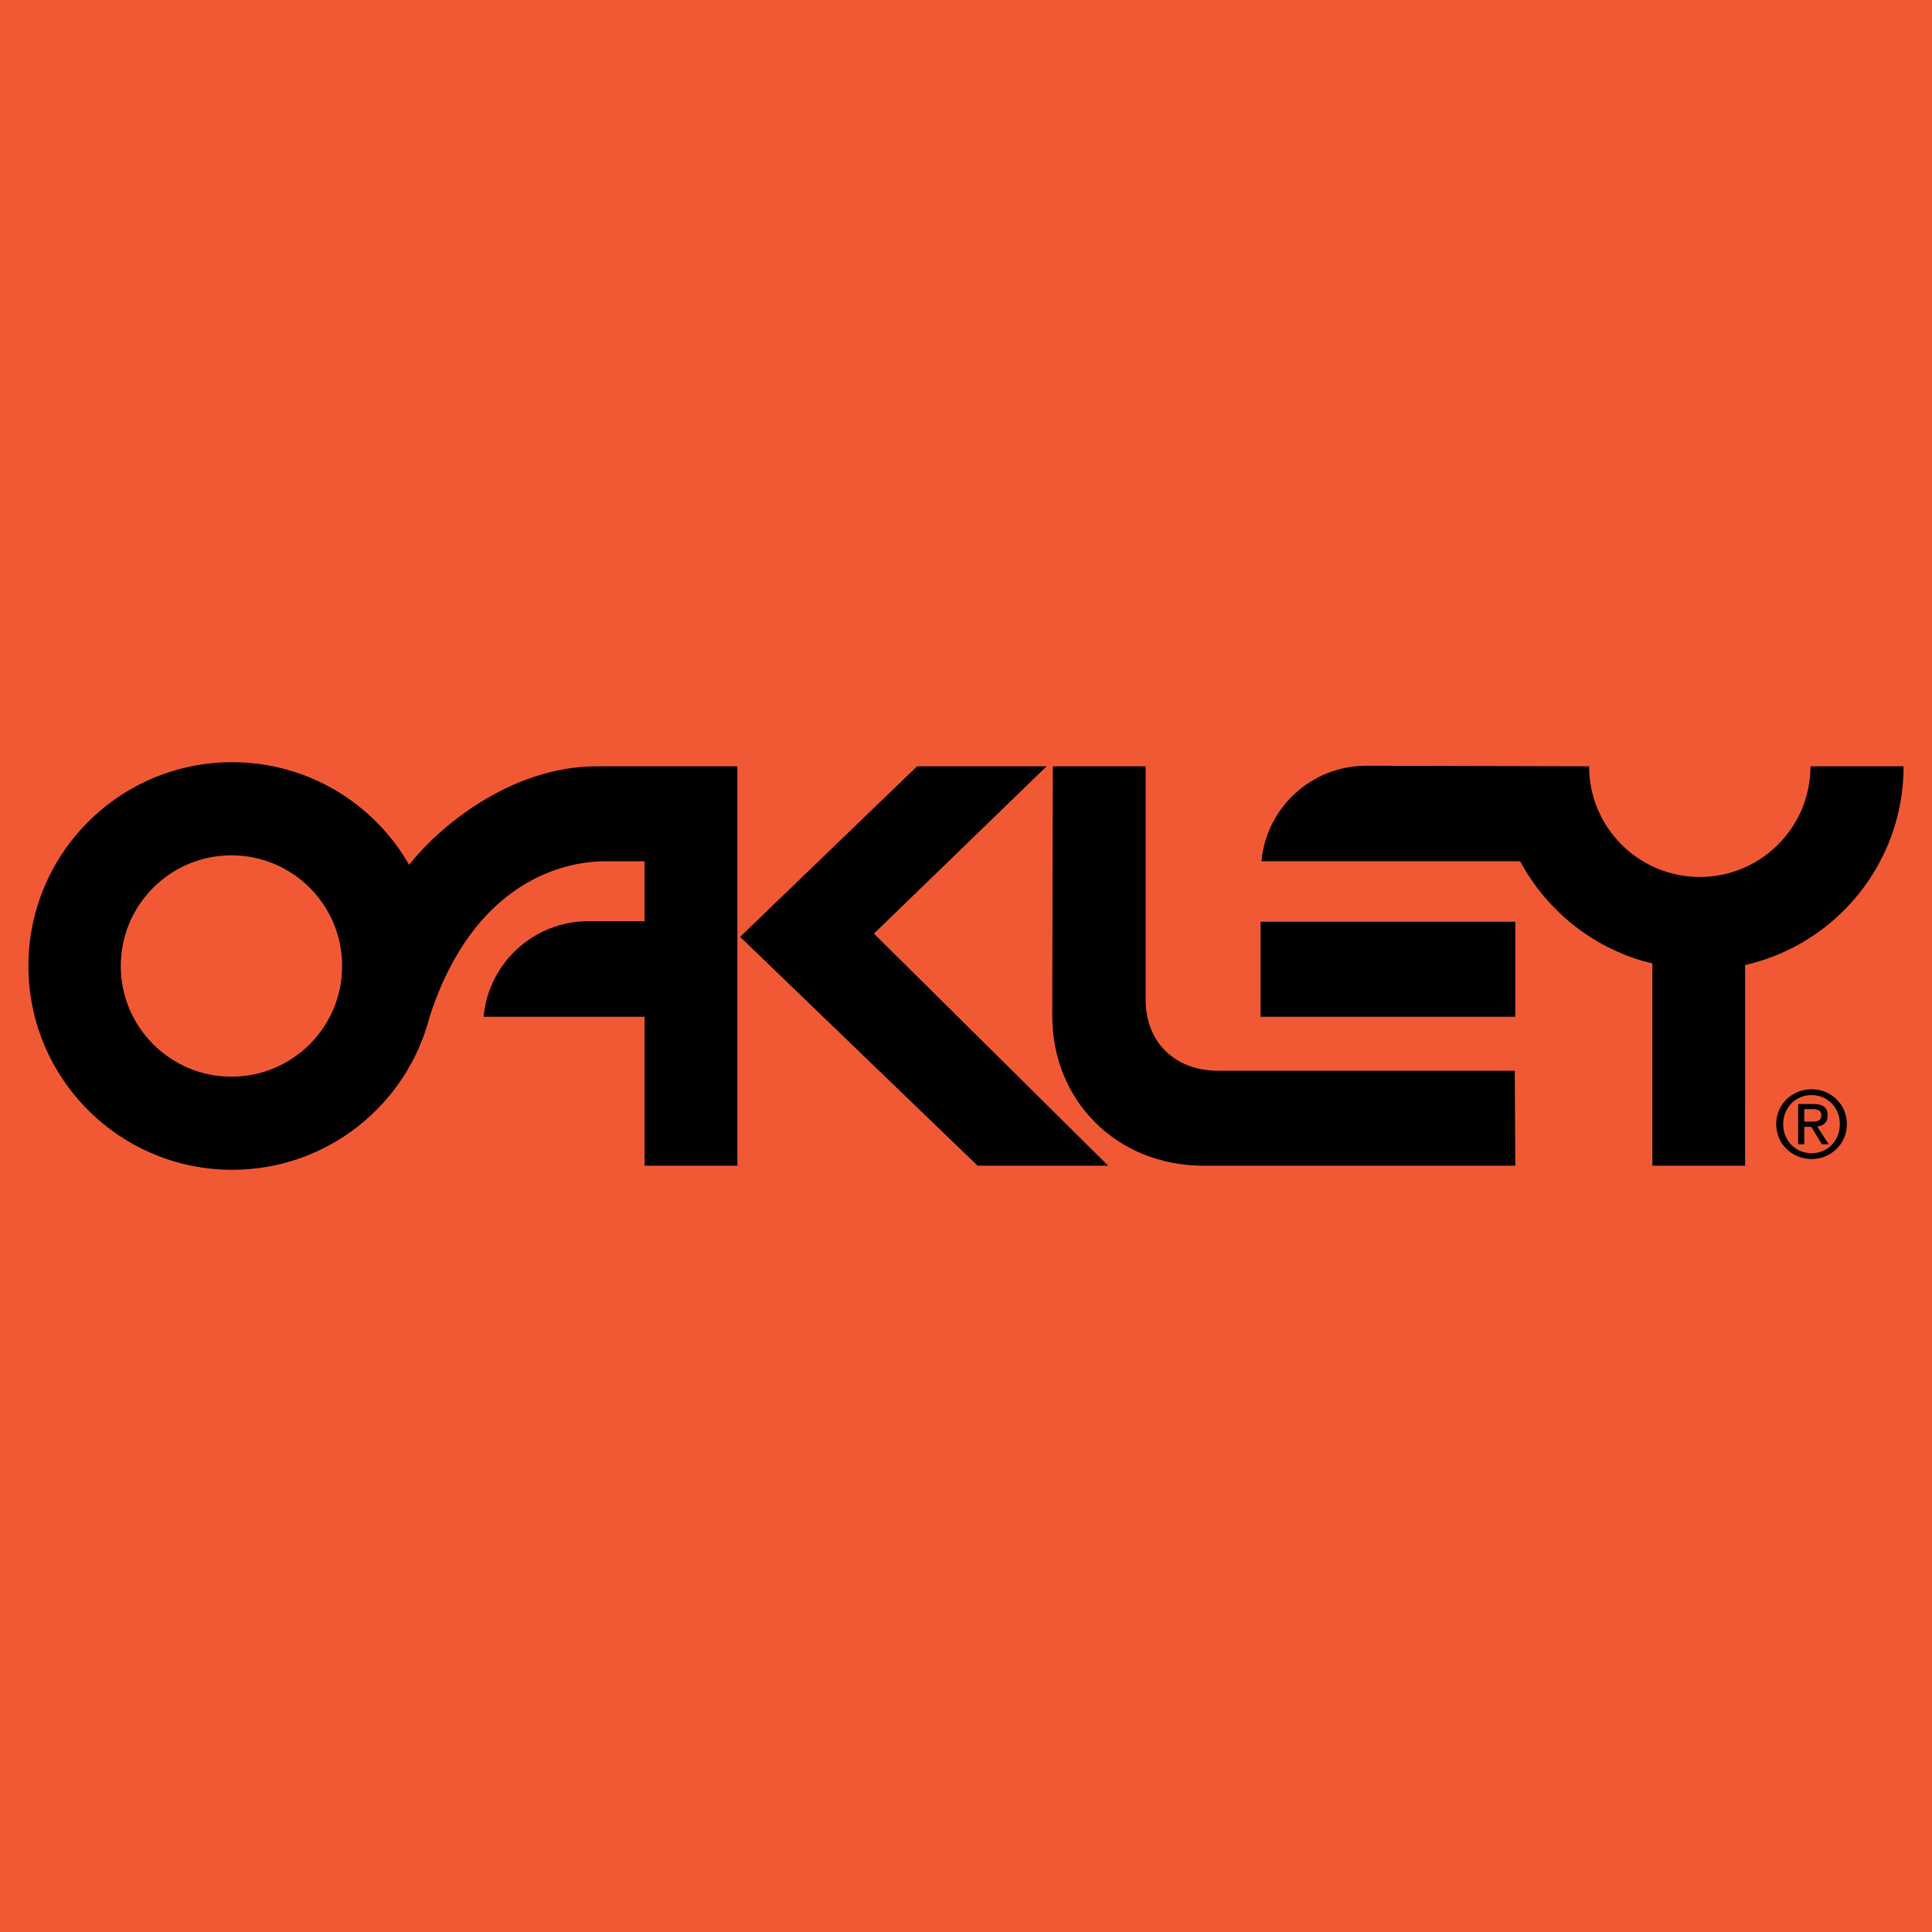
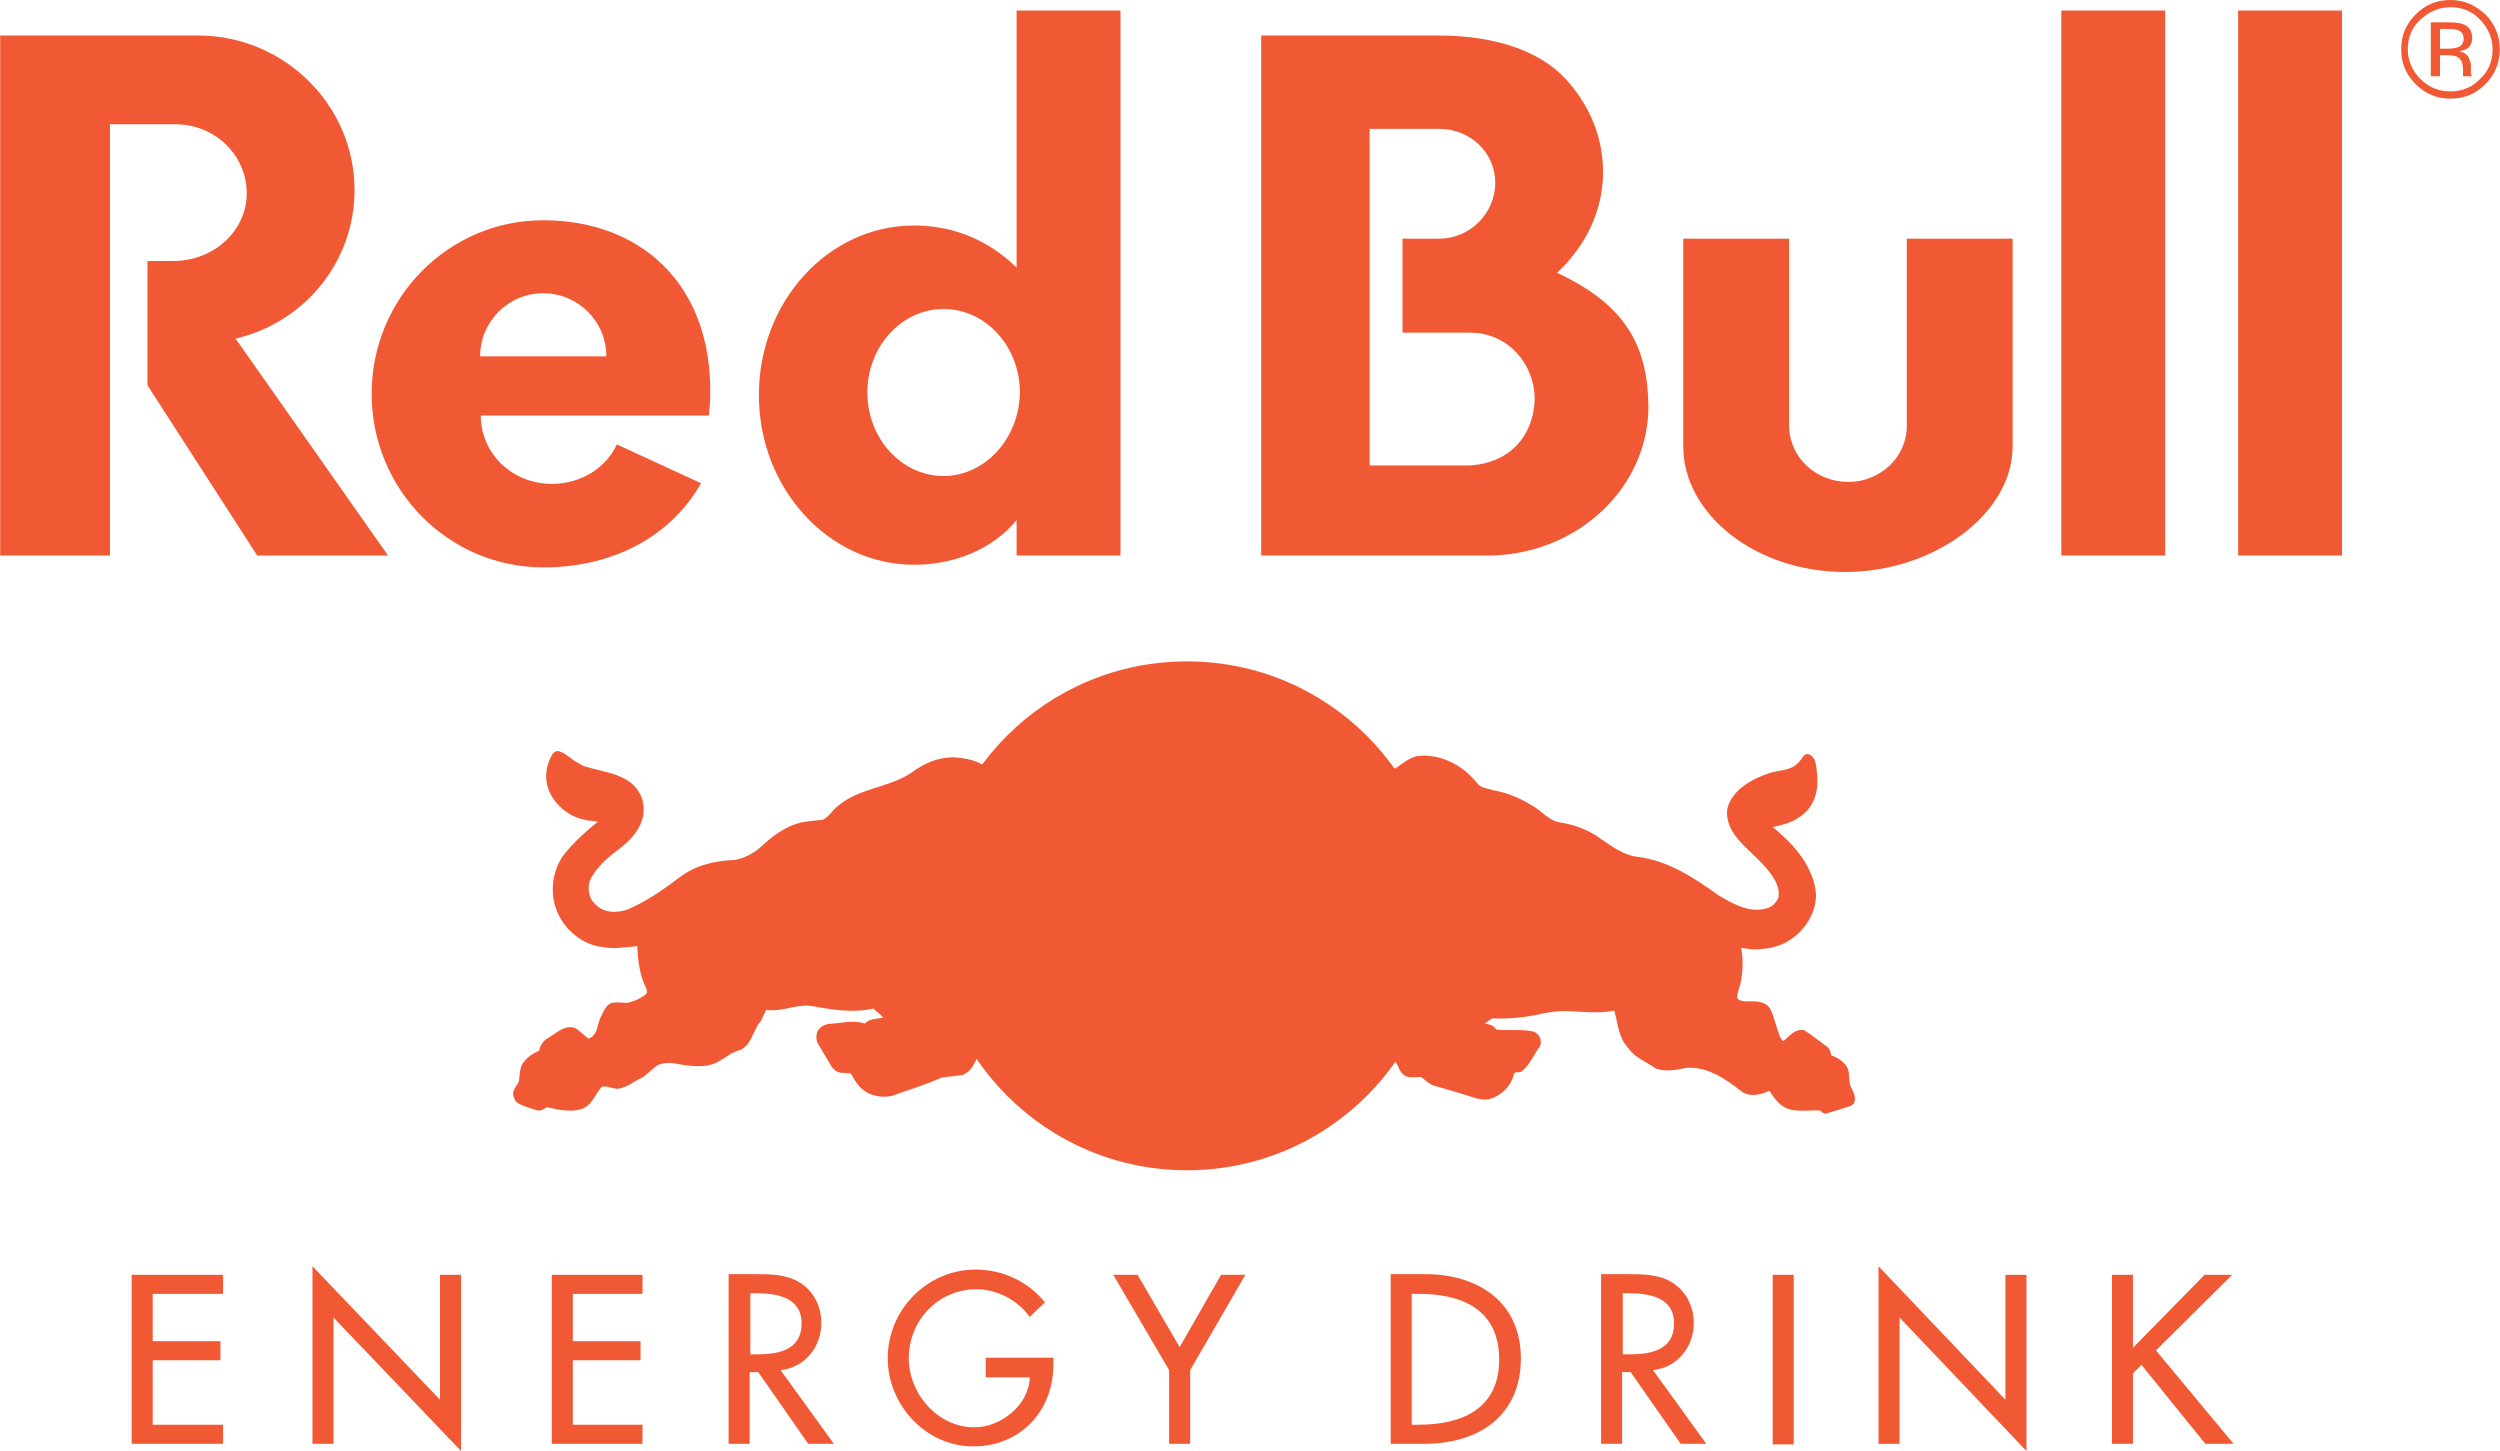
- <svg xmlns="http://www.w3.org/2000/svg" width="2500" height="2500" viewBox="0 0 192.756 192.756">
-   <g clip-rule="evenodd">
-     <path fill="#F15935" d="M0 0h192.756v192.756H0V0z" />
-     <path d="M151.182 91.964h-25.416v9.477h25.416v-9.477z" />
-     <path d="M189.922 76.454h-9.291c0 6.099-4.943 11.042-11.043 11.042-6.098 0-11.043-4.943-11.043-11.042l-22.234-.054c-5.473 0-9.967 4.186-10.457 9.53l25.812-.001c2.709 5.042 7.482 8.837 13.191 10.197v20.176h9.254l.002-20.021c9.053-2.057 15.809-10.153 15.809-19.827zM104.426 76.454H91.502L73.84 93.47l23.693 22.832h13.031l-23.37-23.155 17.232-16.693z" />
-     <path d="M121.514 106.826c-4.281 0-7.215-2.826-7.215-7.108V76.454h-9.262l-.055 24.878c0 8.565 6.514 14.97 15.078 14.97h31.123l-.055-9.476h-29.614zM180.746 108.675c-1.916 0-3.537 1.474-3.537 3.472 0 2.018 1.621 3.49 3.537 3.49 1.896 0 3.518-1.473 3.518-3.49 0-1.999-1.621-3.472-3.518-3.472zm0 6.382c-1.594 0-2.838-1.233-2.838-2.91 0-1.647 1.244-2.891 2.838-2.891 1.574 0 2.816 1.243 2.816 2.891 0 1.676-1.242 2.91-2.816 2.91z" />
-     <path d="M181.309 112.396c.588-.073 1.041-.387 1.041-1.104 0-.792-.471-1.143-1.42-1.143h-1.527v4.016h.607v-1.741h.699l1.061 1.741h.68l-1.141-1.769zm-1.299-.493v-1.243h.828c.424 0 .875.092.875.589 0 .617-.461.654-.977.654h-.726zM59.569 76.454c-8.938 0-16.163 6.49-18.748 9.829-3.505-6.117-10.098-10.238-17.653-10.238-11.229 0-20.333 9.104-20.333 20.333s9.104 20.333 20.333 20.333c9.474 0 17.434-6.479 19.692-15.248 4.416-13.677 13.586-15.531 17.463-15.531h3.985v5.977h-5.601c-5.472 0-9.966 4.186-10.456 9.531h16.057v14.862h9.262V76.454H59.569zM23.092 107.42c-6.098 0-11.042-4.943-11.042-11.042 0-6.098 4.944-11.042 11.042-11.042 6.099 0 11.042 4.944 11.042 11.042 0 6.099-4.944 11.042-11.042 11.042z" />
+ <svg xmlns="http://www.w3.org/2000/svg" height="1451" viewBox="0 -.1 380.2 220.7" width="2500">
+   <path d="m272.1 36.2h-16.1v31.6c0 10.3 11 19.1 24.6 19.1s25.5-8.9 25.5-19.1v-31.6h-16.1v28.5c0 4.7-4 8.5-8.9 8.5-5 0-9-3.8-9-8.6zm-255.4-17.4v65.6h-16.7v-79.1h30.1c13.1 0 23.8 10.6 23.8 23.5 0 11-7.7 20.2-18.1 22.6l23.2 33h-19.9l-16.7-25.9v-18.9h3.9c6.2 0 11.2-4.6 11.2-10.3s-4.7-10.5-10.9-10.5zm153.7 65.6v-82.9h-15.8v39.1c-4.2-4.1-9.5-6.4-15.6-6.4-13 0-23.6 11.5-23.6 25.8 0 14.2 10.6 25.8 23.6 25.8 6.2 0 12-2.4 15.6-6.8v5.4zm-26.9-12.1c-6.4 0-11.6-5.7-11.6-12.7s5.2-12.7 11.6-12.7 11.6 5.7 11.6 12.7c-.1 7-5.3 12.7-11.6 12.7m93.3-30.9c4.3-4 7-9.4 7-15.3 0-5.4-2.1-10.3-5.7-14.2-3.8-4.1-10.4-6.6-19.4-6.6h-26.9v79.1h34.8c13.3-.2 24.1-10.3 24.1-22.7-.1-9-3.3-15.4-13.9-20.3m-13.4 29.3h-15.1v-51.2h10.6c4.6 0 8.5 3.5 8.5 8.2s-3.9 8.5-8.5 8.5h-5.6v14.3h10.3c5.6 0 9.8 4.6 9.8 10.2-.2 5.6-3.9 9.7-10 10" fill="#F15935" />
+   <path d="m73 54.1c0-5.3 4.3-9.6 9.6-9.6s9.6 4.3 9.6 9.6zm34.8 9c.1-1.1.2-2.2.2-3.3.2-17.1-11-26.4-25.4-26.4s-26.1 11.8-26.1 26.4 11.7 26.4 26.1 26.4c11 0 19.6-5 24-12.8l-12.8-5.9c-1.6 3.5-5.4 6-9.9 6-5.9 0-10.8-4.5-10.8-10.4zm205.7-61.6h15.8v82.9h-15.8zm26.9 0h15.8v82.9h-15.8z" fill="#F15935" />
+   <path d="m141.8 139.2c0-21.4 17.3-38.7 38.7-38.7s38.7 17.3 38.7 38.7-17.3 38.7-38.7 38.7-38.7-17.4-38.7-38.7" fill="#F15935" />
+   <path clip-rule="evenodd" d="m149.4 116.2c.6.3 1.2.6 1.9 1 2.9 2 4.8 3.7 9.2 7.4 1.3 1.3 2.8 3.4 3.9 4.7 2.4 3 4.1 5.1 4.4 7.6.7 5 1.4 7.8 3.3 12.9.2.5 1 1.2 1.5 1.8 1.2 1.5 1.7 3.9 3.9 5.2 1.2.7 1.4.8 1.8 1.1.6.5-.4 2.3-3.5 1.9 1.6.8 1.4 2.6-.9 2.7-4.5.2-7.3-2.4-7.9-3.1-.3-.3-1.2.9-2.8 1.5-1.6.8-3.8 0-5.5.3-1.6.3-3.7 1.3-5.4 1.4-3 .1-3.4-2-3.4-3.8v-.8c-.3 1.1-1.4 3-1.4 3-.4.9-1 2-2.1 2.4l-3.2.4c-2.5 1.1-5 1.9-7.6 2.8-1.5.3-3.2 0-4.3-.9-.9-.7-1.4-1.6-1.9-2.5-.5-.2-1.2 0-1.8-.2-.5-.1-.8-.5-1.1-.8l-2.2-3.7c-.2-.5-.2-1.2 0-1.7.4-.8 1.3-1.2 2.2-1.2 1.6-.1 3.4-.6 5 0 .7-.8 1.8-.7 2.8-.9-.4-.6-1-.9-1.5-1.4-2.9.7-6.1.2-8.9-.3-2.6-.6-4.8.9-7.4.5l-.8 1.7c-1.2 1.3-1.3 3.5-3.1 4.4-1.3.3-2.3 1.2-3.4 1.8-2 1.1-4.7.6-6.9.2-.9-.1-1.5 0-2.3.3-.7.5-1.5 1.3-2.3 1.9-1.3.5-2.4 1.6-3.8 1.7-.8 0-1.6-.5-2.4-.3-1 1.1-1.5 2.9-3.1 3.4s-3.6.1-5.2-.3c-.5.2-.8.6-1.4.5-1.1-.3-2.2-.6-3.2-1.2-.4-.4-.5-.9-.6-1.3 0-.7.6-1.3.9-1.9.1-.7.1-1.7.4-2.4.5-1.1 1.6-1.8 2.7-2.3.1-.8.6-1.5 1.3-1.9 1.3-.7 2.7-2.3 4.4-1.4l1.8 1.5c1.6-.7 1.2-2.3 2-3.6.4-.9.9-1.9 1.9-1.9.7-.1 1.5.1 2.2 0 1-.3 2.1-.7 2.8-1.5l-.1-.6c-1-1.9-1.3-4.2-1.4-6.5-1.8.2-3.7.5-5.6.1-2.8-.4-5.5-2.6-6.6-5.4-1.2-2.7-.7-6.5 1.2-8.8 1.5-1.8 3.2-3.4 5-4.8-.6-.2-1.3-.1-1.9-.3-2.6-.4-5.2-2.7-5.8-5.3-.4-1.7 0-3.3.8-4.7.3-.3.6-.6 1.1-.4 1.3.5 1.7 1.2 2.9 1.8l.7.4c3.3 1.1 7.7 1.1 9 5.2.8 3.2-1.2 5.6-3.5 7.4-1.8 1.3-3.6 2.9-4.5 4.8-.4 1.4-.2 2.8 1 3.8 1.2 1.2 3.3 1.2 4.8.6 2.8-1.2 5.4-3 7.9-4.9 2.4-1.8 5.3-2.5 8.4-2.6 1.4-.3 2.6-.9 3.7-1.8 1.9-1.8 3.9-3.3 6.3-3.9 1.1-.2 2.2-.3 3.3-.4.9-.4 1.5-1.5 2.2-2 3.3-2.9 7.7-2.8 11.2-5.1 2-1.5 4.2-2.5 6.8-2.4 1.2.1 2.3.3 3.3.7zm3.3 34c-2.2.1-3.6.6-5.1.8.1 1.4.9 2.6 2 4.1.6-2.3 2.5-3.2 3.1-4.9m56.3.5c1 1.5 1.6 3 2.5 4.6.9-1.7 1.7-3.3 2.5-4.3-.1-.1-2.7.2-5-.3m2.1 7.4c-.1.3-.3.4-.7.4.3 1.4-.7 4-3.2 4.1-1.7.1-4.5-1.6-6.1-1.7-1.7-.1-4.8 1.2-6.6-1.5-2.4 2.9-5.2 3.7-7.6 3.6-1.4 0-2.9-.8-.8-2.6-4.6 1.5-4.6-1.6-3.8-2.2.5-.4 1.1-.7 2.8-2.4 6.4-6.7 4-18.3 11-26 2.7-3 4.9-4.7 10.4-8.6 1.9-1.3 3.8-3.2 5.6-4.5l.1.2v-.1c1.1-.8 2.1-1.6 3.3-1.9 2.5-.3 4.8.5 6.7 1.8 1 .7 1.8 1.5 2.6 2.5.6.6 1.5.6 2.3.9 2.3.4 4.3 1.3 6.2 2.5 1.3.8 2.4 2.2 4 2.4 1.9.3 3.6.9 5.3 1.9 2 1.3 3.8 2.9 6.2 3.3 4.8.5 8.8 3.2 12.6 5.9 2.2 1.3 4.8 2.8 7.5 1.9.8-.3 1.4-1 1.6-1.7.2-1.8-.9-3.2-2-4.5-2.3-2.7-6.3-5-5.8-8.9.7-2.9 3.9-4.6 6.4-5.4 1.4-.5 3.1-.3 4.3-1.5.6-.4.9-1.8 1.9-1.3.8.5.9 1.5 1 2.4.4 2.8-.2 5.6-2.8 7.2-1.2.8-2.5 1.1-3.9 1.4 2.1 1.7 4.2 3.8 5.4 6.2.7 1.4 1.1 2.6 1.2 4.2-.1 3-1.9 5.6-4.5 7.1-1.5.8-3.2 1.1-5 1.1-.7 0-1.3-.2-1.9-.2.3 1.4.3 3.3 0 4.9-.1.8-.6 1.7-.6 2.7.4.5 1 .5 1.5.5 1.3 0 2.9-.1 3.6 1.3.6 1.3.9 2.8 1.4 4.1.2.2.3.7.6.6.9-.8 1.8-1.9 3.1-1.6 1.2.8 2.4 1.7 3.6 2.6.3.3.4.7.5 1.2 1 .4 2.3 1.1 2.6 2.3.2.8.1 1.6.3 2.3.3.8 1.1 1.8.5 2.8l-.4.3-3.8 1.2c-.3 0-.6-.2-.9-.5-2-.1-4.4.5-6-.9-.7-.6-1.2-1.3-1.7-2.1-1.2.6-2.9 1-4.1.2-2.5-1.9-5-3.8-8.4-3.7-1.5.3-3.3.7-4.8.1-1.4-1-3-1.5-4.1-3-1.6-1.7-1.6-3.7-2.2-5.8-2.2.5-4.6.2-6.8.1-1.8-.1-3.5.2-5.2.6-2.1.4-4.4.6-6.6.5l-1.1.8c.5.1 1 .1 1.4.5l.4.4c1.8.2 3.9-.1 5.6.3.4.1.8.5 1 .9.2.5.2 1.1-.1 1.5-.9 1.2-1.4 2.6-2.6 3.6-.3.4-1.2-.1-1.3.6-.4 1.8-2.1 3.3-3.8 3.7-.7.1-1.5 0-2.1-.2-2.1-.7-4.2-1.3-6.3-1.9-.7-.2-1.3-.9-1.9-1.3-.9 0-2.2.3-2.8-.5-.3-.2-.6-.9-.7-1.2-.7-.9-1.2-2.5-1.5-3.9" fill="#F15935" fill-rule="evenodd" />
+   <g fill="#F15935">
+     <path clip-rule="evenodd" d="m148.4 128.8c.6 1.5.6 3.5.2 5.1-.1.1-.2.1-.3 0-.3-1.4-.6-2.8-1.1-4.2-.3-.8-1.3-1.5-.9-2.4.2-.2.6-.2.9-.1.5.5.8 1 1.2 1.6m16 14c1.1 1.3 1.9 2.7 1.5 4.4-.2.3-.1.9-.6 1-.2.1-.4-.1-.4-.3-.1-.9-.1-1.9-.6-2.6-.6-.6-1.3-1.8-2.3-1.8-.7.2-1.2 1-1.6 1.5 0 .1-.1.1-.2 0-.4-1 .4-1.8.7-2.6.6-.6.5-2.3 1.8-1.8.9.6 1.1 1.6 1.7 2.2m-2.1 11.9c.1.6.1 1.5-.5 1.9-.6.2-1.4.3-2.1.2-.2-.1-.4-.2-.3-.4.3-.9 1.2-1.9 2.2-2.1.2 0 .6 0 .7.4m-73-36.5c2.4.6 5 .6 6.8 2.5 1 1.2 1.1 3.3.3 4.5-1.4 2.4-4.2 3.6-5.9 5.7-1.7 1.4-2.3 3.6-1.8 5.8.6 1.9 2.5 3.2 4.4 3.3 3 .1 5.2-1.4 7.6-2.8 2.4-1.7 4.6-3.9 7.3-4.6 1.8-.6 3.8-.3 5.6-1 1.9-.4 3.4-2 4.9-3.4 1.7-1.4 3.7-2.2 5.9-2.1 2 .3 3.1-1.5 4.5-2.7 2.3-2.1 5.3-2.3 8-3.5 1.9-.6 3.4-2 5.2-2.9 1.7-.7 4-.9 5.7-.2 1.1.5 2.3 1 3.3 1.8l8.1 6.8c.1.3.4.5.6.6 2.3 2.8 4.7 5.5 6.6 8.6.6 1.1.9 2.2 1.2 3.4.4 4.6 1.6 8.6 3.1 12.6.4.6 1.2 1.1 1.6 1.7 1.3 1.8 2.1 4.1 4.2 5.3l1.2.6c.1.1.1.3 0 .4l-.2.2c-2.5.4-4.4-1.1-5.7-2.9-.8-1.6-1.9-3.3-3.7-4-.1 0-.2.1-.2.1.2.6.8 1 1 1.5.7 1.1 1.3 2.3 1.6 3.5.4 1.3 1.8 2.2 2.9 2.9l1.6.8c.2.1.3.4.1.6l-.2.1c-2.7.1-5.1-.8-7-2.8-.4-.5-1-.9-1.7-.9-1.2 1.1-2.4 2.1-4 2.2-1.7-.3-3.5-.3-5 .3-1.4.5-2.8 1.1-4.3 1.1-.7 0-1.5-.3-1.8-1 0-.9-.6-1.9-.1-2.8l1-1.5c0-.2-.1-.4-.3-.4-.4-.1-1.1.6-1.3-.1.1-1.5 1.6-2.5 2.6-3.5.2-1.2.7-2.3 1.6-3.3 0-.1-.1-.3-.3-.3-1.3.2-2.6.5-4 .5-1.1.6-2.5 1-3.8.6-.3-.2-.2-.5-.1-.7 1.4-1.9 1.9-4.3 1.5-6.6-.1-.1-.1-.3-.3-.3s-.2.2-.3.3c-.3 2.2-1 3.9-2.2 5.8-.9.9-2.3.9-3.5 1.2-.3.1-.6.4-.6.7 0 .8.5 1.3.8 2l2.6 4.8c.1 1.3-.5 2.6-.8 3.8.1.2.3.1.5 0 .9-.8 1.5-1.9 1.9-3.1.1-.5-.1-1.1-.3-1.5l-2.7-5.4c.2-.3.6-.3.9-.4.6 0 1.2.3 1.8.5.6 1.6 1.3 3.3 2.4 4.7.2.9.5 2.1-.1 2.8-.6 1.2-1.2 2.2-2 3.3-.7.7-1.7.6-2.7.7h-.3c-2.4 1.3-4.9 2.1-7.5 2.9-1.1.5-2.4.1-3.3-.6s-1.3-1.7-1.9-2.6c-.7-.9-1.8-.1-2.6-.6-.7-1.1-1.4-2.2-2-3.4 0-.3 0-.6.3-.8.9-.3 1.9-.3 2.9-.4.9-.1 1.9.1 2.5.7 1.2 1.4 1.7 3.3 3.5 4.2 1.4.1 2.6-.3 3.8-.9.7-.4 1.5-1 1.5-1.9-.1-1.8-1.3-3.2-2.8-4.2-1.5-.8-3.1-1.9-4.2-3.3-.6-.8-.7-1.7-1-2.5-.1-.2-.5-.2-.6-.1-.6.5-.1 1.4-.1 2 .1.4.3.9.1 1.2-.9.7-2.1.3-3.2.4-2.2-.1-4.3-1-6.6-.8-2.2.1-5.2 1.6-6.8-.6-.8-2.1-.6-4.6-.2-6.7 0-.2-.2-.4-.4-.4-.2-.1-.4 0-.5.2-.6 2.1-.7 4.4-1.2 6.6-.8 1.9-2.2 3.9-4.1 4.9-1.7.9-3.7 1.2-5.8 1.4-3.8.1-7.3.8-9.7 4.1-.2.3-.5.6-.4 1 .1.1.4.2.5.1 2.6-2.9 5.9-4.1 9.7-3.9 3.6 0 7.2-.6 9.5-3.7.6-.7 1-1.4 1.5-2.2.4 0 .7.5 1 .7.1 1.1-.8 1.8-1.2 2.7-.5 1-1 2.2-2 2.8-1.2.3-2.2 1.1-3.3 1.7-1.1.5-2.5.7-3.8.4-1.6-.3-3.8-.7-5.4 0-.8.5-1.5 1.4-2.3 1.9-1.1.5-2.1 1.4-3.4 1.3-.9-.2-2-.8-2.8 0-1 .9-1.2 2.5-2.5 3.1-1.5.8-3.1 0-4.6-.1.2-1.5.4-2.9 1.4-4 .6-.1 1.1-.2 1.6-.6.6-.5 1-1.2 1.4-1.9 1.3-.8 2.8-1.4 3.6-2.8.6-1.3.6-2.5 1.6-3.7l.5-.2 2.7-.2c1.1-.5 2.1-1 3.1-1.8.3-.3.4-.8.3-1.3-.5-1.3-.9-2.2-1.2-3.6s-.1-2.8-.3-4.4c-.1-.1-.2-.4-.4-.4-1.8.4-3.5.9-5.5.6-2.7-.3-5.5-2.1-6.5-4.8-.9-2.3-.7-5.6 1-7.5 1.6-2 3.6-3.5 5.6-5.2.3-.2.3-.6.4-.9 0-.4-.4-.7-.7-.9-1.2-.3-2.6.1-3.8-.4-2.1-.7-3.7-2.7-4-4.9-.1-1 .1-1.8.6-2.6 1.6 1.4 2.8 2.6 4.3 3m-6 44.7v.3c-.5 1.2-.8 2.6-1.2 4-.9-.1-1.7-.4-2.4-.7-.2-.2 0-.4 0-.6.9-.8.6-1.8.8-2.9.1-.6.7-1.1 1.3-1.4.7.1 1.1.8 1.5 1.3m4.4-4.2c-.5 1-1.2 2.2-2.3 2.8-.4.1-.9.1-1.3-.1-.2-.2-.6-.4-.6-.8.1-.4-.1-.9.3-1.1.8-.5 1.6-1 2.4-1.7.2-.1.6-.2.7 0 .4.3.7.5.8.9m50.1-.4c.1.4.7.9.3 1.3-.8.6-1.7 1-2.8.9-.8-.6-.7-1.7-1.4-2.5-.2-.6-1.1-.6-.9-1.2l.3-.2c1.1 0 2.2 0 3.3-.2 1.1-.1.8 1.2 1.2 1.9m63.2-16.3c.6.8 1.1 1.6 1.5 2.6.1.2 0 .4-.1.6s-.3.4-.6.2c-.7-.2-.6-1.3-1.5-1.2-.6 0-1 .5-1.5.8-.9.8-2.1 1.6-2.3 2.8-.2.4-.1 1.1-.5 1.3-.2.1-.5-.1-.5-.3-.1-1.6.4-3.1 1.5-4.2 1.1-.9 1.9-2.2 2.8-3.3.6-.1 1 .3 1.2.7m.4 13.3c.2.4.6.9.3 1.4-.4.3-1.1.1-1.6.1-.6-.3-.8-1.1-.8-1.8 0-.2 0-.3.2-.5.7 0 1.4.2 1.9.8m15-30.6c.3.4 0 .8-.2 1.1-1.4 1.3-3.1 2.7-4.1 4.3-.4.5-.7 1.1-.9 1.7 0 .1-.1.1-.2.1-.3-.8.1-1.7.3-2.5.7-1.9 2.3-3.7 4-5 .2-.1.9-.2 1.1.3m5.7-6.4c1.1.7 1.5 2.2 2.8 2.5 2.2.5 4.4 1 6.4 2 1.4.7 2.7 1.7 4 2.8 1.2.6 2.7.6 4 1 1.9.5 3.4 1.9 5.1 3 2.2 1.7 5.3 1.5 7.8 2.6 4 1.3 7.2 4.4 10.9 6.2 1.9 1 4.8 1.4 6.7.3 1.3-.9 2.1-2.1 1.8-3.8-.7-4.1-5.2-6.2-7.3-9.6-.4-.8-.7-1.9-.5-2.8.8-2 2.9-3.1 4.7-3.8 1.4-.7 3.2-.5 4.5-1.3.5-.3.9-.7 1.2-1 .3 0 .3.3.4.5.4 2.4 0 4.9-2.1 6.3-.8.6-1.8.8-2.7 1-.8.3-2.4-.3-2.3 1.1.2.7.8 1.1 1.3 1.6 2.8 2.3 5.4 5.3 5.7 8.9.1 2.8-1.8 5.2-4.2 6.4-1.8.7-4 1-5.9.5-.5-.1-1.3-.6-1.7.1-.1.8.4 1.4.4 2.1.2 1.3.2 3-.2 4.3-.2 1-1.2 2.2-.3 3.2.9 1.4 2.7 1 4.2 1.2.8.1 1.1 1 1.3 1.6.3.8.3 1.7.6 2.3 0 1.5 1.7 2.1 2.5 3.1 1 1.1 1.9 3 3.6 2.9.6 1.2.9 2.3 1.1 3.7l-.2.2c-1.4 0-3.3.4-4.3-.6-1.2-.8-1.6-3-3.4-2.4-.8.6-1.9.8-2.8.4-.9-.3-1.5-1.1-2.3-1.6-2.4-1.8-5.6-2.7-8.7-2-1.8.5-3.2-.8-4.6-1.6-1.9-.8-2.4-2.8-2.8-4.5l-.3-2.1c0-.2.2-.4.4-.5h.3c1.1 2.5 3.2 5.3 5.9 6.2 2.5 1 4.8-.3 7.5.2 2.5.3 4.5 1.9 6.4 3.4.2 0 .3-.1.4-.3v-.2c-2.3-2.9-5.5-4.4-9.2-4.1-3.1.6-6.1-.4-7.9-3-1-1.5-1.7-3.1-2-4.8-.3-2-.7-4.2-1.4-6-.2-.1-.4-.3-.6-.2l-.2.3c.3 1.9.9 4.2.2 6.2-.5 1.6-2.1 2.2-3.6 2.3s-2.9-.2-4.5-.2c-3.6-.1-6.8 1.3-10.5 1 .3-.9.9-1.8.6-2.8-.1-.2-.4-.2-.6-.2-.7.4-.6 1.3-1 1.9-.8 1.3-2.3 2.5-3.8 2.8-1.1.8-2.1 1.9-3 2.9-.3.3-.3.9-.2 1.3.7 1.8 2.8 2 4.4 2.5.8.1 1.5-.2 1.9-.9.7-1.1.8-2.9 2.4-3.1h3.5c.3.1.5.3.7.6l-.1.5c-.8.9-1.1 2.2-2.1 2.8-.6.2-1.3 0-1.7.5-.2 1.2-.5 2.5-1.7 3.1-.9.8-2.2.4-3.2.1-1.9-.7-3.8-1.1-5.7-1.7-.8-.2-1.1-1.2-2-1.4-.8-.2-1.7.4-2.4-.3-.4-.9-.6-1.5-.8-2.5-.3-.6-.5-1.3-.6-2-.1-.6 0-1 .2-1.5l2.6-4.7c.2-.3.4-.6.7-.7.6.1 1.3.4 1.9.7l-.1.3-2.7 4.1c-.6 1.3 0 2.8.6 3.9.1.1.2.3.3.2-.1-.8-.2-1.6 0-2.5.2-.8.7-1.5 1.1-2.2l2.1-3.1c.2-.5.2-1.3-.2-1.8-.9-.9-2.2-1.2-3-2.4-1.7-2.3-1.9-5-2.1-7.9 0-.2-.2-.5-.5-.6-.2-.1-.4.2-.5.3-.5 1.9-.2 4.2.3 5.9.3 1.3.9 2.6 1.5 3.8.1.2-.1.5-.3.6-1.4.1-2.8 0-4.1-.2-1.8-.3-3.1-1.7-4.6-2.8-.2-.1-.3.1-.4.2.4 2 2.6 3.2 3.3 5 .4 1.5 1.9 2.6 2.2 4.2 0 .2-.2.5-.4.6-.5.1-1-.2-1.5.1-.1.9.5 1.8.1 2.6-.5.8-1.2 1.7-2.1 1.7-1.8-.6-3.6-1.4-5.4-1.9-1.3-.1-2.6.1-3.8.2-1.2-.2-2-1.3-2.9-1.9-.3-.1-.6-.1-.8.1-2 2-4.2 4.2-7.2 4.1-.2 0-.3-.2-.3-.4v-.2c1.3-1.2 2.9-2.4 3.5-4.1.4-1.4 1.6-2.4 2.1-3.7.1-.2-.1-.3-.3-.4l-.3.2c-1.5 1.5-2.6 3.2-3.7 4.8-1.1 1.1-2.7 1.8-4.4 1.4-.2-.1-.2-.4-.1-.6 6.2-3.8 6.9-10.6 8.6-16.8 1.2-4.1 2.1-8.3 5.3-11.6 4.8-5.3 10.8-8.4 16.1-13 .8-.7 1.6-1.4 2.6-1.4 2.6-.2 4.6.8 6.4 2.3m57.1 44.2c.5.7.3 1.8.5 2.6.1.6.9 1.1.5 1.7l-2.2.7c-.4 0-.2-.5-.4-.7-.2-1.3-.5-2.2-.9-3.4-.1-.7.6-1.2 1.1-1.6.5-.2.9.4 1.4.7m-5.1-4.5c.8.7 1.9 1.2 2.5 2.1.1.4-.2.8-.4 1.1-.3.3-.7.5-1.2.5s-.9-.3-1.2-.7c-.5-.8-1.2-1.5-1.4-2.3.3-.5 1-1.3 1.7-.7m-48.2-.8c-.1 1-.4 1.9-.8 2.8-.3.6-1.2.4-1.8.3-.6-.2-1.6-.3-1.7-1.2-.1-.8.3-1.6.7-2.2.9-.1 2 .1 2.9-.1.4 0 .7.1.7.4" fill-rule="evenodd" />
+     <path d="m20 219.5h13.9v-2.9h-10.7v-9.8h10.3v-2.9h-10.3v-7.2h10.7v-2.9h-13.9zm27.5 0h3.2v-19.2l19.4 20.3v-26.8h-3.2v19l-19.4-20.3zm36.4 0h13.8v-2.9h-10.6v-9.8h10.3v-2.9h-10.3v-7.2h10.6v-2.9h-13.8zm34.8-11.2c3.7-.4 6.2-3.5 6.2-7.2 0-2.5-1.2-4.9-3.4-6.2-2-1.2-4.5-1.2-6.8-1.2h-3.9v25.8h3.2v-10.9h1.3l7.6 10.9h3.9zm-4.7-11.7h.9c3.2 0 7 .6 7 4.6 0 4.1-3.6 4.7-6.8 4.7h-1v-9.3zm35.9 9.9v2.9h6.7c-.1 4.2-4.4 7.6-8.4 7.6-5.6 0-10-5.1-10-10.5 0-5.8 4.5-10.5 10.3-10.5 3.2 0 6.3 1.7 8.1 4.2l2.3-2.2c-2.5-3.2-6.5-5-10.5-5-7.4 0-13.4 6.1-13.4 13.5 0 7.1 5.8 13.4 13 13.4s12.2-5.4 12.2-12.5v-1h-10.3zm27.9 1.8v11.2h3.2v-11.2l8.4-14.5h-3.7l-6.3 11-6.4-11h-3.7zm33.7 11.2h5.2c8.1 0 14.6-4.2 14.6-13 0-8.6-6.6-12.8-14.5-12.8h-5.3zm3.2-22.8h1.1c6.6 0 12.2 2.4 12.2 10 0 7.5-5.7 9.9-12.2 9.9h-1.1zm36.7 11.6c3.7-.4 6.2-3.5 6.2-7.2 0-2.5-1.2-4.9-3.4-6.2-2-1.2-4.5-1.2-6.8-1.2h-3.9v25.8h3.2v-10.9h1.3l7.6 10.9h3.9zm-4.7-11.7h.9c3.2 0 7 .6 7 4.6 0 4.1-3.6 4.7-6.8 4.7h-1v-9.3zm22.9-2.8h3.2v25.8h-3.2zm16.1 25.7h3.2v-19.2l19.3 20.3v-26.8h-3.2v19l-19.3-20.3zm38.7-14.6v-11.1h-3.2v25.7h3.2v-10.7l1.3-1.3 9.7 12h4.3l-11.8-14.2 11.6-11.5h-4.2zm48.3-203.9c1.8 0 3.3.6 4.5 1.9 1.2 1.2 1.9 2.8 1.9 4.5 0 1.8-.6 3.3-1.9 4.5-1.2 1.3-2.8 1.9-4.5 1.9-1.8 0-3.3-.6-4.6-1.9-1.2-1.2-1.9-2.8-1.9-4.5 0-1.8.6-3.3 1.9-4.5s2.8-1.9 4.6-1.9m7.5 6.4c0-2-.7-3.8-2.2-5.3-1.5-1.4-3.2-2.2-5.3-2.2s-3.8.7-5.3 2.2-2.2 3.2-2.2 5.3.7 3.8 2.2 5.3 3.2 2.2 5.3 2.2 3.8-.7 5.3-2.2c1.4-1.4 2.2-3.2 2.2-5.3m-5.5-1.6c0 .6-.3 1.1-.9 1.3-.3.1-.8.2-1.4.2h-1.3v-3h1.2c.8 0 1.4.1 1.8.3.4.3.6.6.6 1.2m-5-2.5v8.2h1.4v-3.2h1.1c.8 0 1.3.1 1.6.3.5.3.8.9.8 1.9v1h1.4l-.1-.1c0-.1-.1-.2-.1-.4v-1.2c0-.4-.2-.8-.4-1.3-.3-.4-.8-.7-1.4-.8.5-.1.9-.2 1.2-.4.5-.3.8-.9.8-1.6 0-1-.4-1.7-1.3-2.1-.5-.2-1.2-.3-2.3-.3z" />
  </g>
</svg>
